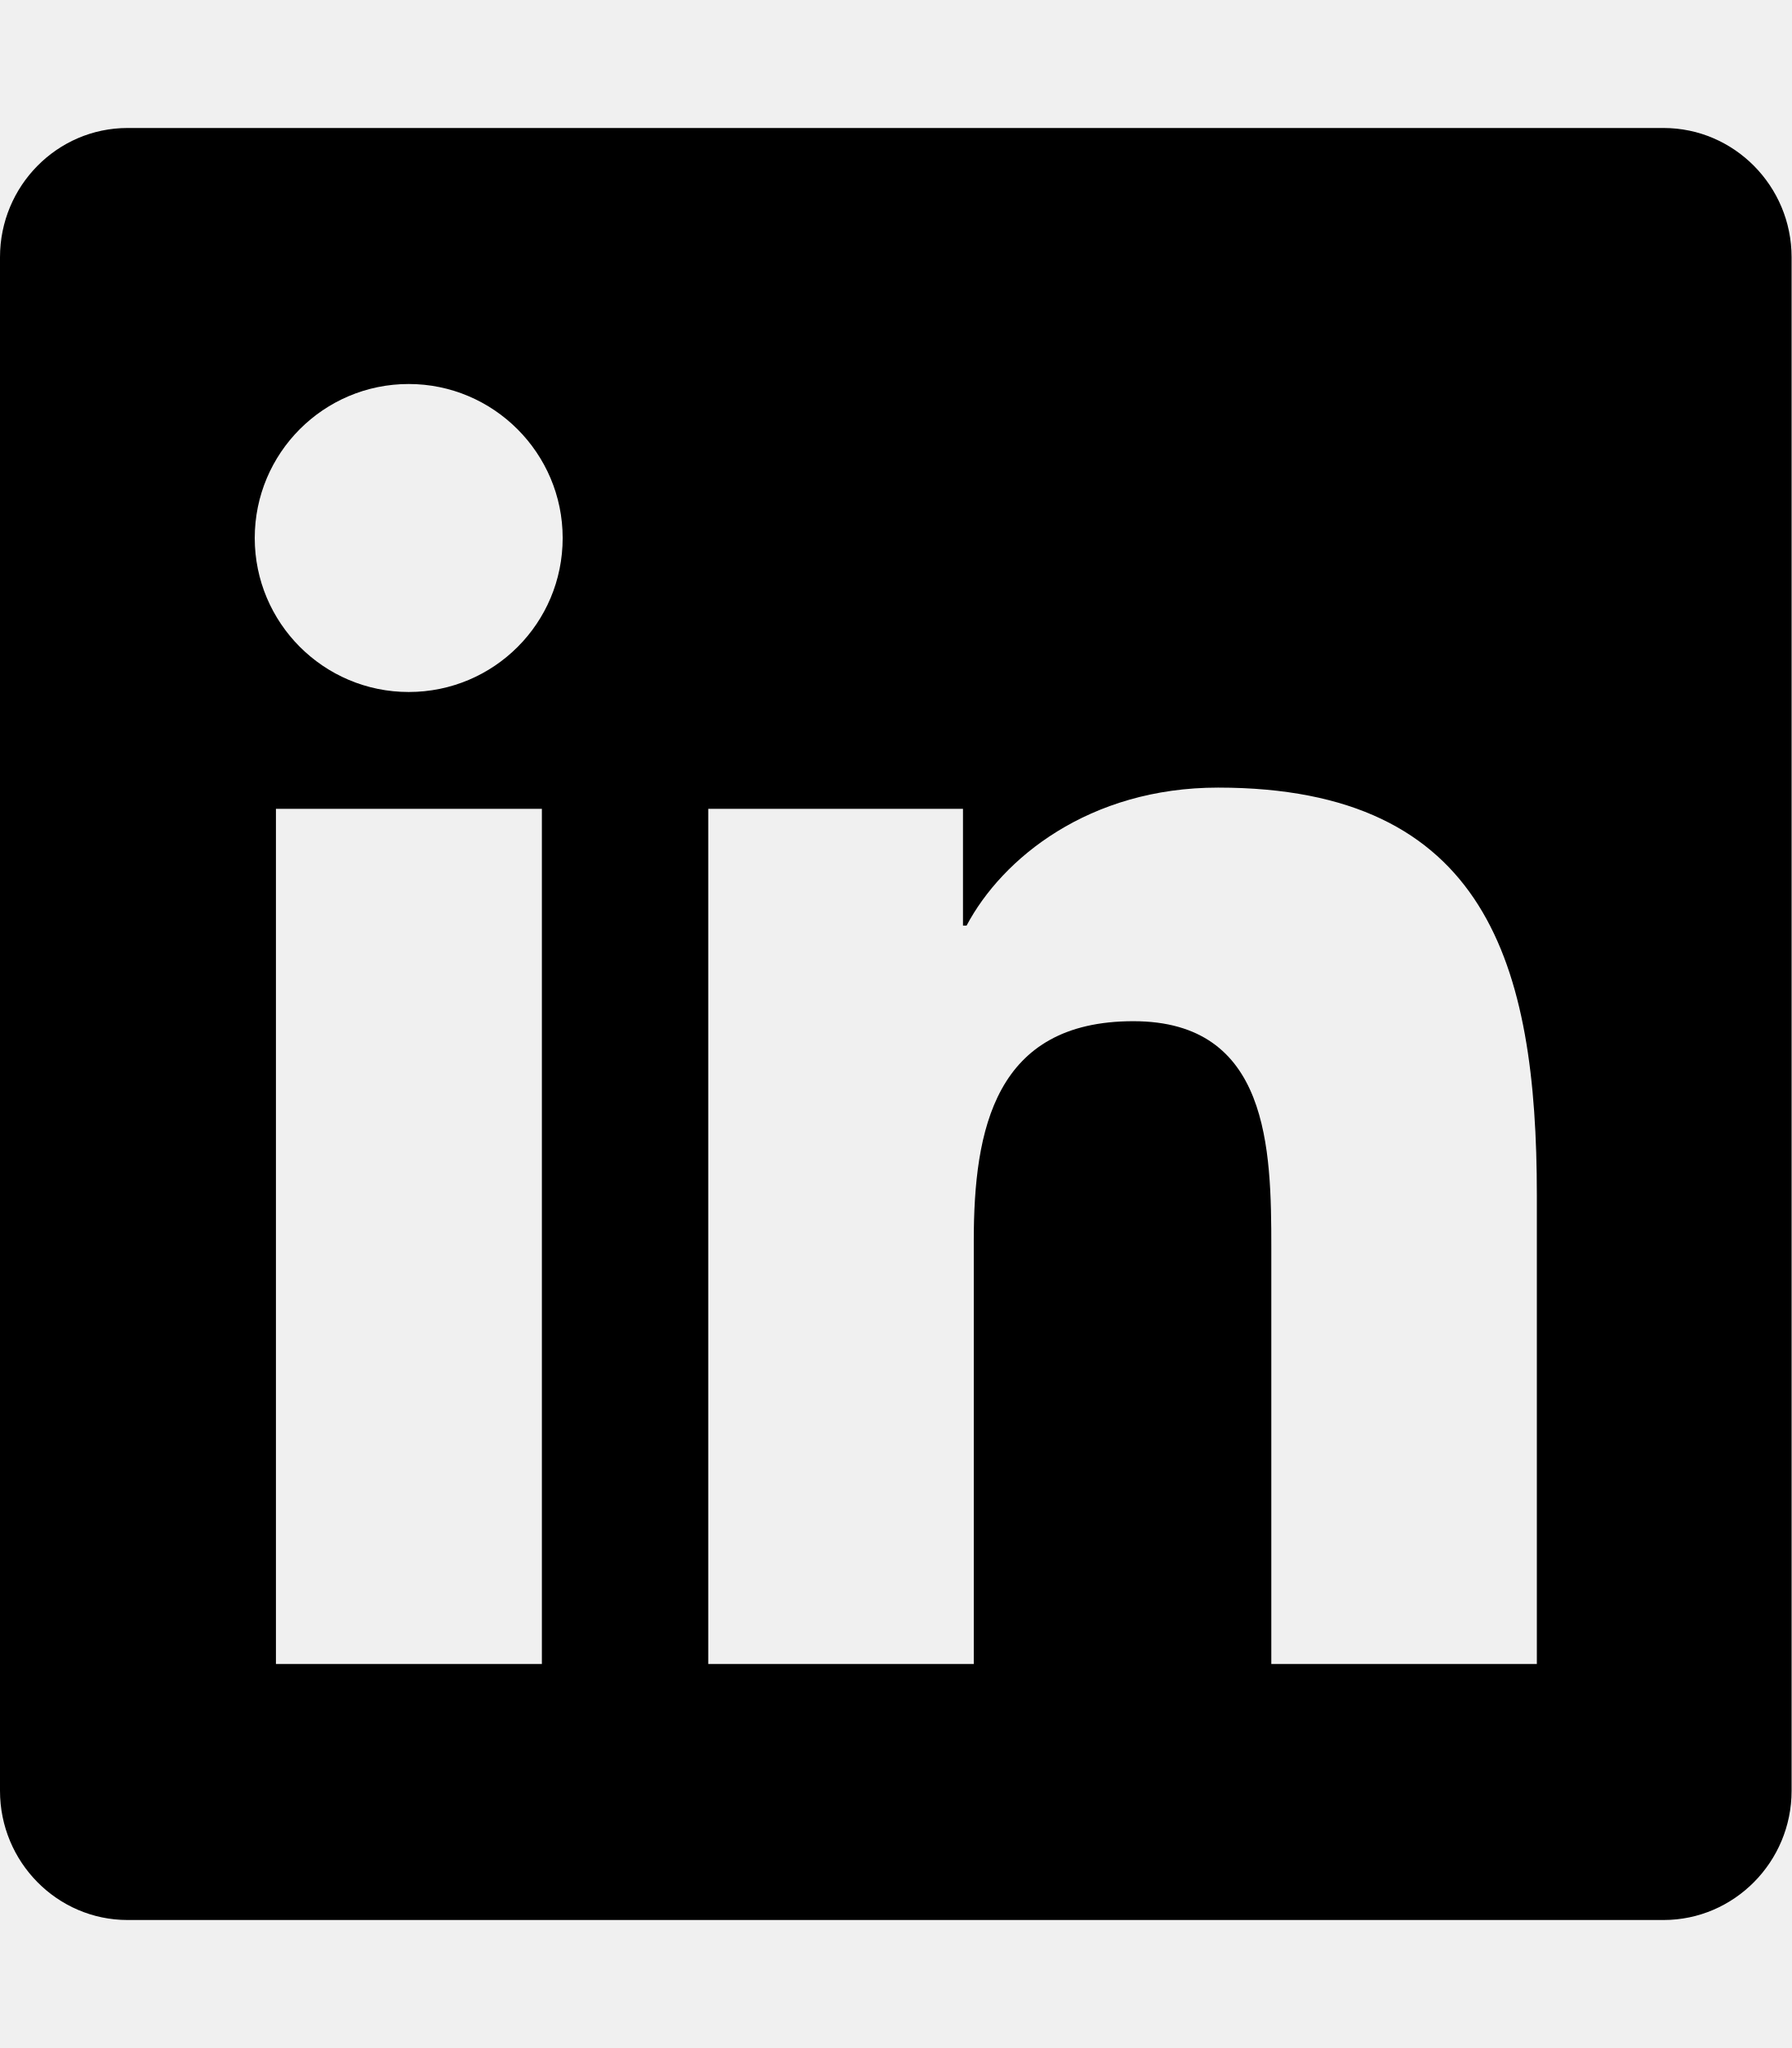
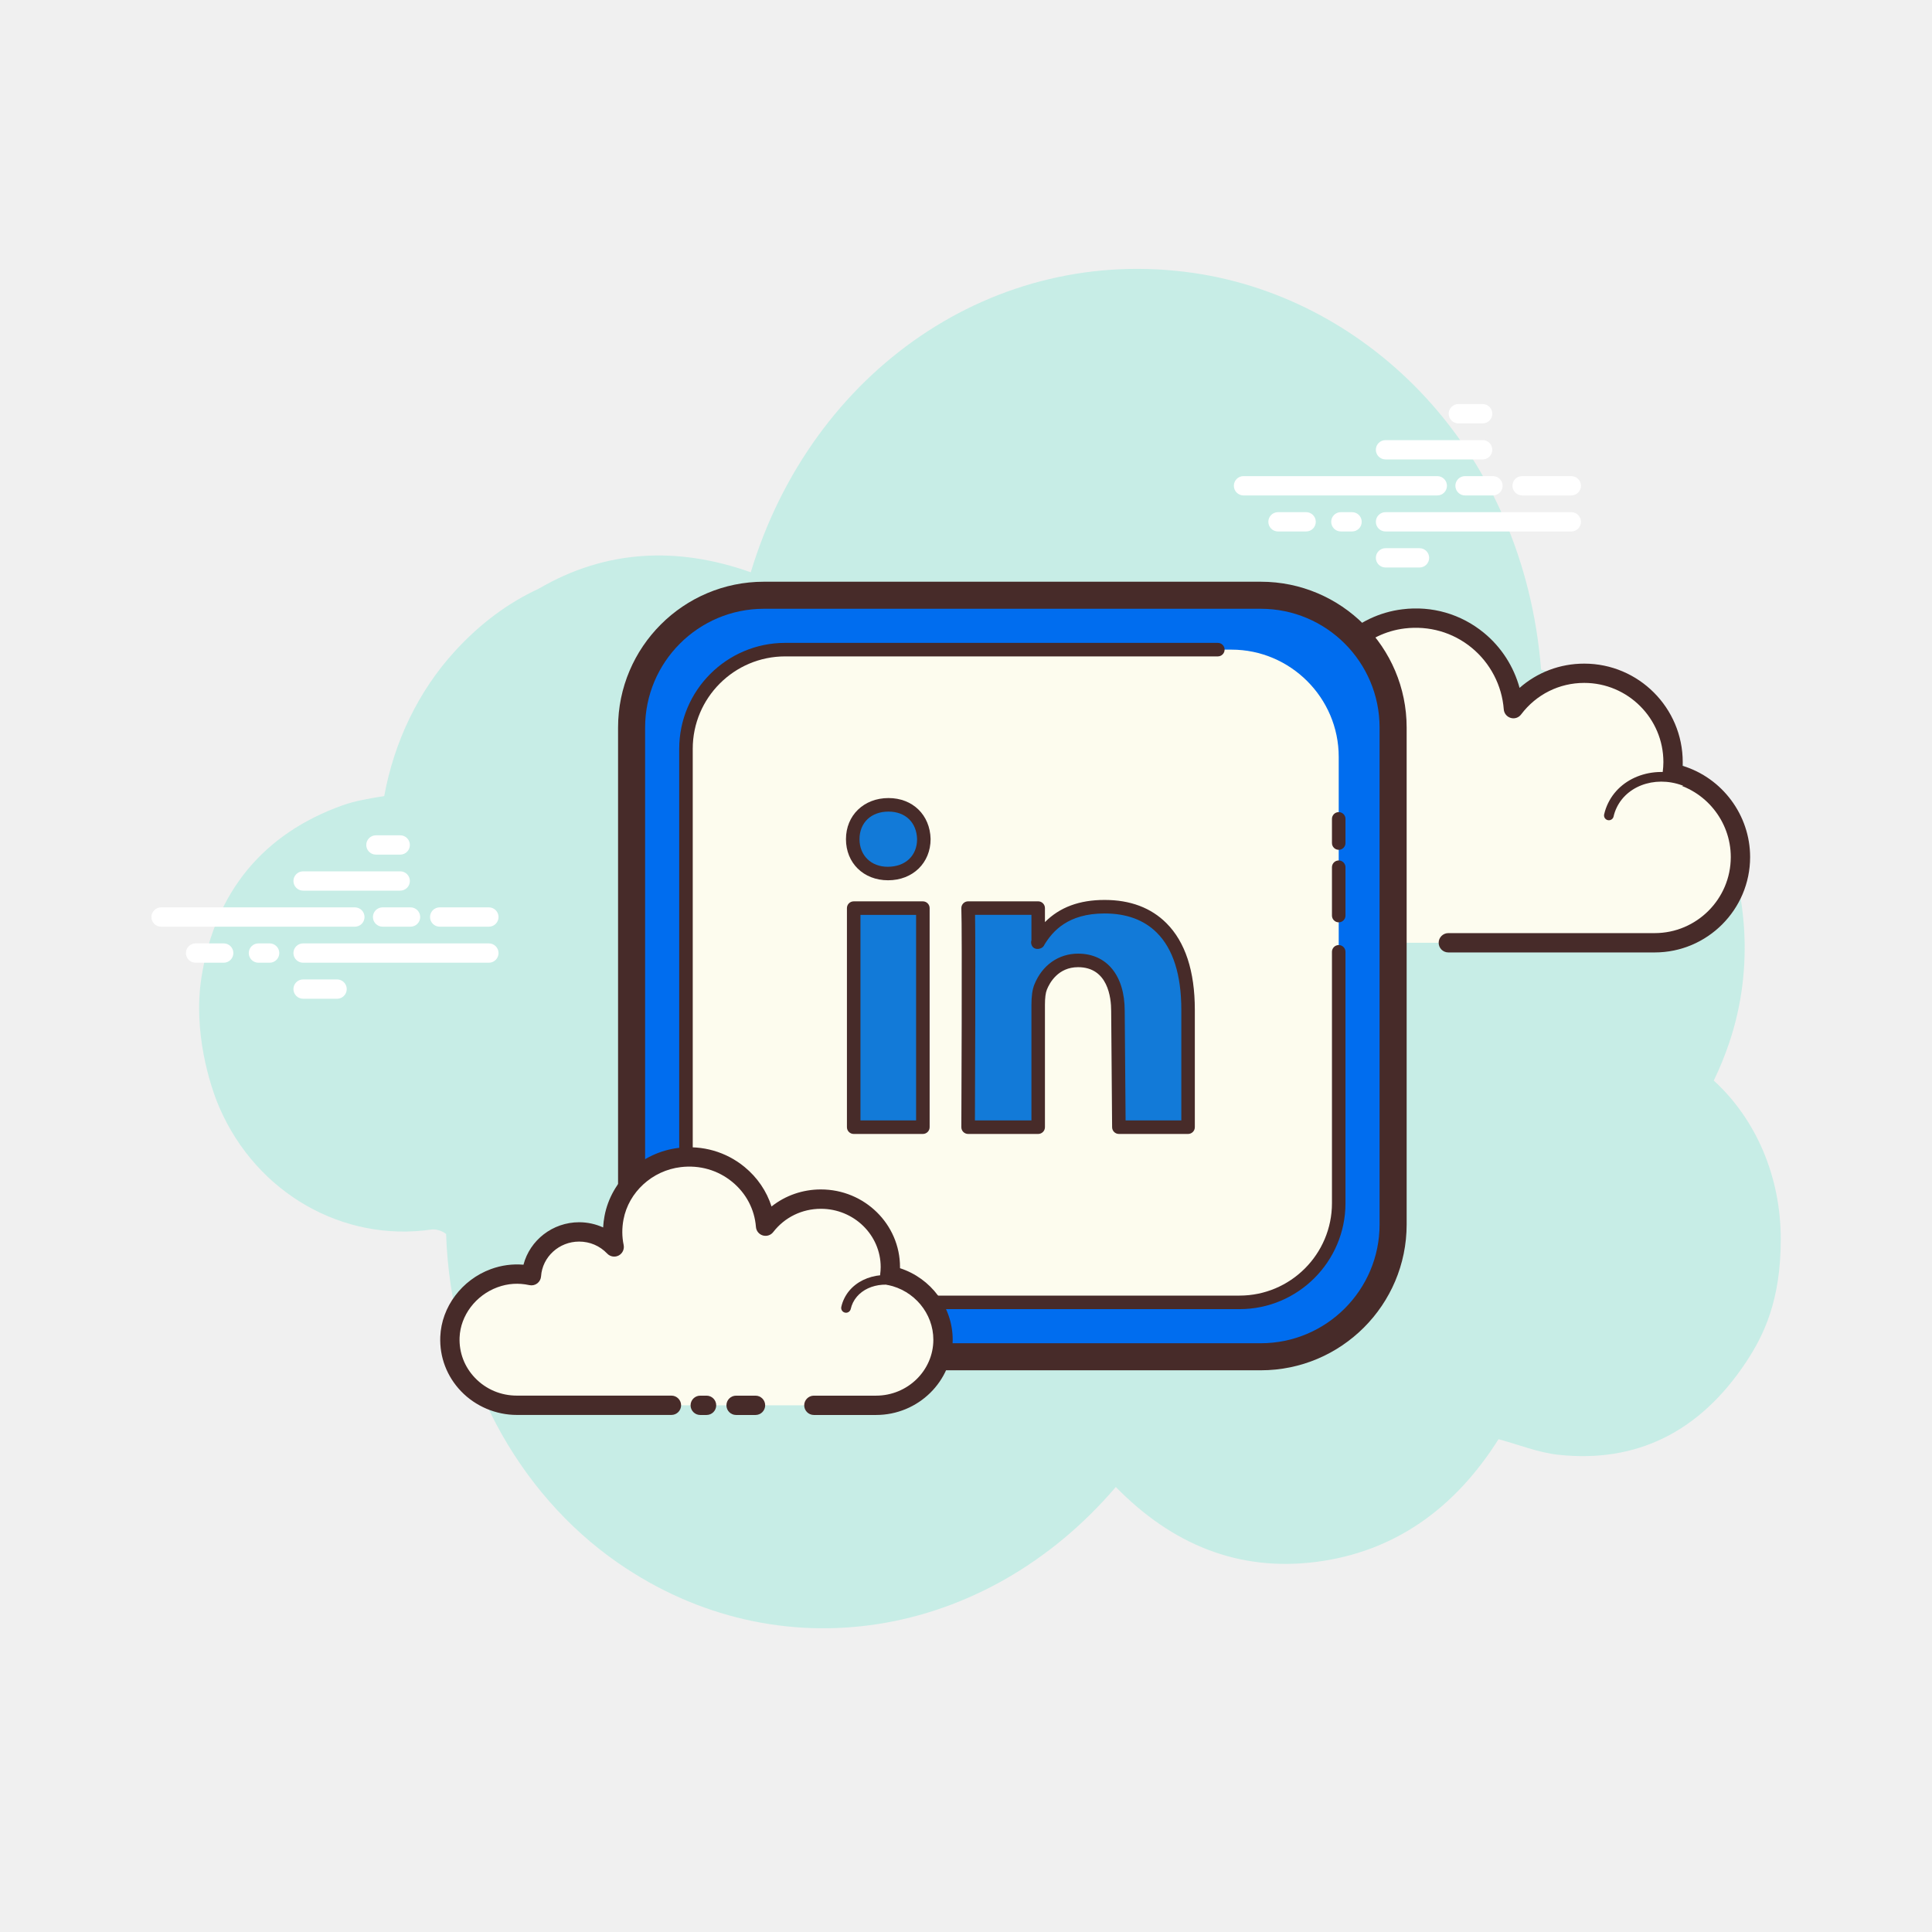
- <svg xmlns="http://www.w3.org/2000/svg" viewBox="0 0 448 512">
-   <path d="M416 32H31.9C14.3 32 0 46.5 0 64.3v383.4C0 465.5 14.3 480 31.9 480H416c17.6 0 32-14.5 32-32.3V64.3c0-17.8-14.4-32.3-32-32.3zM135.4 416H69V202.2h66.5V416zm-33.2-243c-21.3 0-38.5-17.3-38.5-38.5S80.9 96 102.2 96c21.2 0 38.5 17.3 38.5 38.5 0 21.3-17.2 38.5-38.5 38.5zm282.1 243h-66.4V312c0-24.8-.5-56.7-34.5-56.7-34.6 0-39.9 27-39.9 54.9V416h-66.4V202.2h63.7v29.2h.9c8.9-16.8 30.6-34.5 62.9-34.5 67.2 0 79.7 44.3 79.7 101.9V416z" />
+ <svg xmlns="http://www.w3.org/2000/svg" x="0px" y="0px" width="100" height="100" viewBox="0 0 100 100">
+   <path fill="#c7ede6" d="M88.704,55.929c0.3-0.616,0.566-1.264,0.796-1.943c2.633-7.77-1.349-17.078-9.733-19.325C78.86,23.278,70.86,15.469,61.826,14.136C51.485,12.611,42.011,19.18,38.86,29.621c-3.799-1.346-7.501-1.182-10.99,0.857c-1.583,0.732-3.031,1.812-4.33,3.233c-1.907,2.086-3.147,4.719-3.652,7.495c-0.748,0.118-1.483,0.236-2.176,0.484c-4.04,1.449-6.589,4.431-7.288,8.923c-0.435,2.797,0.443,5.587,0.933,6.714c1.935,4.455,6.422,6.98,10.981,6.312c0.227-0.033,0.557,0.069,0.752,0.233c0.241,7.12,3.698,13.417,8.884,17.014C40.295,86.659,51,84.88,57.754,76.966c2.894,2.96,6.338,4.398,10.384,3.876c4.023-0.519,7.147-2.739,9.426-6.349c1.053,0.283,2.051,0.691,3.083,0.804c4.042,0.442,7.324-1.165,9.732-4.8c0.922-1.391,1.793-3.194,1.793-6.354C92.174,60.886,90.88,57.919,88.704,55.929z" />
+   <path fill="#fff" d="M18.369 47.965H8.338c-.276 0-.5-.224-.5-.5s.224-.5.5-.5h10.03c.276 0 .5.224.5.5S18.645 47.965 18.369 47.965zM21.249 47.965h-1.446c-.276 0-.5-.224-.5-.5s.224-.5.5-.5h1.446c.276 0 .5.224.5.5S21.526 47.965 21.249 47.965zM25.304 47.965h-2.546c-.276 0-.5-.224-.5-.5s.224-.5.5-.5h2.546c.276 0 .5.224.5.5S25.58 47.965 25.304 47.965zM25.304 49.83h-9.616c-.276 0-.5-.224-.5-.5s.224-.5.5-.5h9.616c.276 0 .5.224.5.5S25.58 49.83 25.304 49.83zM13.956 49.83h-.58c-.276 0-.5-.224-.5-.5s.224-.5.5-.5h.58c.276 0 .5.224.5.5S14.233 49.83 13.956 49.83zM11.579 49.83h-1.456c-.276 0-.5-.224-.5-.5s.224-.5.5-.5h1.456c.276 0 .5.224.5.5S11.856 49.83 11.579 49.83zM20.715 46.1h-5.027c-.276 0-.5-.224-.5-.5s.224-.5.5-.5h5.027c.276 0 .5.224.5.5S20.992 46.1 20.715 46.1zM20.715 44.235h-1.257c-.276 0-.5-.224-.5-.5s.224-.5.5-.5h1.257c.276 0 .5.224.5.5S20.992 44.235 20.715 44.235zM17.447 51.695h-1.759c-.276 0-.5-.224-.5-.5s.224-.5.5-.5h1.759c.276 0 .5.224.5.5S17.723 51.695 17.447 51.695zM74.394 25.644h-10.03c-.276 0-.5-.224-.5-.5s.224-.5.5-.5h10.03c.276 0 .5.224.5.5S74.671 25.644 74.394 25.644zM77.276 25.644H75.83c-.276 0-.5-.224-.5-.5s.224-.5.5-.5h1.446c.276 0 .5.224.5.5S77.552 25.644 77.276 25.644zM81.33 25.644h-2.546c-.276 0-.5-.224-.5-.5s.224-.5.5-.5h2.546c.276 0 .5.224.5.5S81.606 25.644 81.33 25.644zM81.33 27.509h-9.616c-.276 0-.5-.224-.5-.5s.224-.5.5-.5h9.616c.276 0 .5.224.5.5S81.606 27.509 81.33 27.509zM69.982 27.509h-.58c-.276 0-.5-.224-.5-.5s.224-.5.5-.5h.58c.276 0 .5.224.5.5S70.259 27.509 69.982 27.509zM67.605 27.509h-1.456c-.276 0-.5-.224-.5-.5s.224-.5.5-.5h1.456c.276 0 .5.224.5.5S67.882 27.509 67.605 27.509zM76.741 23.78h-5.027c-.276 0-.5-.224-.5-.5s.224-.5.5-.5h5.027c.276 0 .5.224.5.5S77.017 23.78 76.741 23.78zM76.741 21.914h-1.257c-.276 0-.5-.224-.5-.5s.224-.5.5-.5h1.257c.276 0 .5.224.5.5S77.017 21.914 76.741 21.914zM73.473 29.374h-1.759c-.276 0-.5-.224-.5-.5s.224-.5.5-.5h1.759c.276 0 .5.224.5.5S73.749 29.374 73.473 29.374z" />
+   <path fill="#fdfcef" d="M74.965,48.798c0,0,10.616,0,10.681,0c2.452,0,4.439-1.987,4.439-4.439c0-2.139-1.513-3.924-3.527-4.344c0.023-0.187,0.039-0.377,0.039-0.57c0-2.539-2.058-4.598-4.597-4.598c-1.499,0-2.827,0.721-3.666,1.831c-0.215-2.826-2.739-5.007-5.693-4.646c-2.16,0.264-3.947,1.934-4.344,4.073c-0.127,0.686-0.114,1.352,0.013,1.977c-0.579-0.624-1.403-1.016-2.322-1.016c-1.68,0-3.052,1.308-3.16,2.961c-0.763-0.169-1.593-0.158-2.467,0.17c-1.671,0.627-2.861,2.2-2.93,3.983c-0.099,2.533,1.925,4.617,4.435,4.617c0.191,0,0.861,0,1.015,0h9.218" />
+   <path fill="#472b29" d="M85.646,49.298H74.965c-0.276,0-0.5-0.224-0.5-0.5s0.224-0.5,0.5-0.5h10.681c2.172,0,3.939-1.767,3.939-3.939c0-1.855-1.316-3.477-3.129-3.855c-0.254-0.053-0.425-0.292-0.394-0.55c0.021-0.167,0.035-0.336,0.035-0.509c0-2.259-1.838-4.098-4.098-4.098c-1.292,0-2.483,0.595-3.267,1.633c-0.125,0.167-0.339,0.24-0.54,0.178c-0.199-0.059-0.342-0.234-0.357-0.442c-0.094-1.238-0.7-2.401-1.663-3.19c-0.973-0.798-2.207-1.15-3.471-0.997c-1.947,0.238-3.556,1.747-3.913,3.668c-0.112,0.601-0.108,1.201,0.011,1.786c0.045,0.22-0.062,0.442-0.261,0.545c-0.198,0.103-0.443,0.06-0.595-0.104c-0.513-0.552-1.208-0.856-1.956-0.856c-1.4,0-2.569,1.095-2.661,2.494c-0.01,0.146-0.082,0.28-0.199,0.367c-0.117,0.087-0.267,0.118-0.408,0.088c-0.754-0.166-1.468-0.117-2.183,0.15c-1.499,0.562-2.546,1.983-2.606,3.535c-0.042,1.083,0.347,2.109,1.096,2.889c0.75,0.78,1.758,1.209,2.839,1.209h10.233c0.276,0,0.5,0.224,0.5,0.5s-0.224,0.5-0.5,0.5H61.866c-1.355,0-2.62-0.539-3.56-1.516c-0.939-0.978-1.428-2.263-1.375-3.621c0.076-1.948,1.383-3.729,3.254-4.432c0.721-0.27,1.465-0.363,2.221-0.279c0.362-1.655,1.842-2.884,3.582-2.884c0.603,0,1.194,0.151,1.72,0.431c0.004-0.327,0.036-0.655,0.097-0.983c0.436-2.346,2.399-4.188,4.775-4.478c1.536-0.193,3.039,0.243,4.226,1.216c0.899,0.737,1.543,1.742,1.847,2.851c0.919-0.808,2.095-1.256,3.347-1.256c2.811,0,5.098,2.287,5.098,5.098c0,0.064-0.001,0.128-0.004,0.192c2.048,0.628,3.492,2.547,3.492,4.723C90.585,47.082,88.369,49.298,85.646,49.298z" />
+   <path fill="#fdfcef" d="M72.392,39.019c-1.642-0.108-3.055,1.026-3.157,2.533c-0.013,0.187-0.004,0.371,0.023,0.55c-0.317-0.358-0.786-0.6-1.324-0.636c-0.985-0.065-1.836,0.586-1.959,1.471c-0.179-0.049-0.366-0.082-0.56-0.095c-1.437-0.094-2.674,0.898-2.762,2.216" />
+   <path fill="#472b29" d="M62.654,45.309c-0.006,0-0.012,0-0.017,0c-0.138-0.009-0.242-0.128-0.233-0.266c0.099-1.453,1.446-2.543,3.028-2.449c0.117,0.008,0.235,0.022,0.353,0.044c0.26-0.878,1.158-1.492,2.166-1.42c0.371,0.024,0.728,0.141,1.034,0.332c0-0.005,0.001-0.009,0.001-0.014c0.11-1.641,1.646-2.868,3.423-2.765c0.138,0.009,0.242,0.128,0.233,0.266c-0.009,0.138-0.125,0.241-0.266,0.233c-1.513-0.103-2.799,0.933-2.891,2.3c-0.011,0.164-0.004,0.331,0.021,0.497c0.017,0.109-0.041,0.217-0.142,0.264c-0.099,0.047-0.219,0.023-0.293-0.061c-0.284-0.321-0.704-0.522-1.152-0.552c-0.852-0.056-1.59,0.496-1.695,1.256c-0.01,0.071-0.05,0.134-0.11,0.174c-0.061,0.04-0.134,0.052-0.204,0.033c-0.17-0.046-0.342-0.075-0.51-0.086c-1.298-0.083-2.417,0.805-2.497,1.983C62.894,45.208,62.785,45.309,62.654,45.309z" />
+   <path fill="#fdfcef" d="M87.443,40.535c-1.543-0.727-3.327-0.213-3.985,1.15c-0.082,0.169-0.142,0.344-0.182,0.521" />
+   <path fill="#472b29" d="M83.275,42.456c-0.018,0-0.037-0.002-0.056-0.006c-0.135-0.031-0.219-0.165-0.188-0.299c0.045-0.199,0.113-0.393,0.201-0.574c0.716-1.484,2.655-2.051,4.317-1.267c0.125,0.059,0.179,0.208,0.12,0.333c-0.059,0.125-0.208,0.178-0.333,0.12c-1.417-0.668-3.056-0.205-3.654,1.033c-0.072,0.148-0.127,0.305-0.164,0.468C83.493,42.377,83.39,42.456,83.275,42.456z" />
+   <path fill="#006def" d="M65.26,70.226H39.538c-3.766,0-6.847-3.081-6.847-6.847V37.657c0-3.766,3.081-6.847,6.847-6.847H65.26c3.766,0,6.847,3.081,6.847,6.847v25.722C72.108,67.145,69.026,70.226,65.26,70.226z" />
+   <path fill="#472b29" d="M65.26,70.926H39.538c-4.162,0-7.547-3.386-7.547-7.547V37.657c0-4.162,3.386-7.547,7.547-7.547H65.26c4.162,0,7.548,3.386,7.548,7.547v25.722C72.808,67.541,69.422,70.926,65.26,70.926z M39.538,31.51c-3.39,0-6.147,2.757-6.147,6.147v25.722c0,3.39,2.757,6.147,6.147,6.147H65.26c3.39,0,6.147-2.757,6.147-6.147V37.657c0-3.39-2.758-6.147-6.147-6.147H39.538z" />
+   <path fill="#fdfcee" d="M63.743,67.411H41.055c-3.052,0-5.549-2.497-5.549-5.549V39.174c0-3.052,2.497-5.549,5.549-5.549h22.688c3.052,0,5.549,2.497,5.549,5.549v22.688C69.292,64.914,66.795,67.411,63.743,67.411z" />
+   <path fill="#472b29" d="M64.158,67.761H40.64c-3.024,0-5.484-2.46-5.484-5.484V38.759c0-3.024,2.46-5.484,5.484-5.484h22.395c0.193,0,0.35,0.157,0.35,0.35s-0.157,0.35-0.35,0.35H40.64c-2.638,0-4.784,2.146-4.784,4.784v23.517c0,2.638,2.146,4.784,4.784,4.784h23.518c2.638,0,4.784-2.146,4.784-4.784v-13.01c0-0.193,0.157-0.35,0.35-0.35s0.35,0.157,0.35,0.35v13.01C69.642,65.301,67.182,67.761,64.158,67.761z" />
+   <path fill="#472b29" d="M69.292 47.74c-.193 0-.35-.157-.35-.35v-2.503c0-.193.157-.35.35-.35s.35.157.35.35v2.503C69.642 47.583 69.485 47.74 69.292 47.74zM69.292 43.986c-.193 0-.35-.157-.35-.35v-1.251c0-.193.157-.35.35-.35s.35.157.35.35v1.251C69.642 43.829 69.485 43.986 69.292 43.986z" />
+   <path fill="#127ad8" d="M61.494,52.268v6.075h-3.581l-0.05-6.023c0-1.525-0.694-2.609-2.063-2.609c-1.045,0-1.664,0.699-1.938,1.378c-0.098,0.241-0.127,0.581-0.127,0.92v6.334h-3.627c0,0,0.049-10.276,0-11.339h3.627v1.75c-0.008,0.013-0.016,0.027-0.025,0.04h0.025v-0.04c0.504-0.842,1.424-1.822,3.433-1.822C59.657,46.927,61.494,48.478,61.494,52.268z M45.988,41.657c-1.12,0-1.851,0.768-1.851,1.778c0,0.987,0.709,1.778,1.808,1.778h0.021c1.142,0,1.851-0.791,1.851-1.778C47.793,42.426,47.105,41.657,45.988,41.657z M44.187,58.343h3.581V47.004h-3.581V58.343z" />
+   <path fill="#472b29" d="M61.494,58.693h-3.581c-0.192,0-0.349-0.155-0.35-0.347l-0.049-6.023c0-0.682-0.167-2.262-1.713-2.262c-1.033,0-1.473,0.811-1.613,1.159c-0.068,0.165-0.102,0.43-0.102,0.789v6.334c0,0.193-0.157,0.35-0.35,0.35h-3.627c-0.093,0-0.183-0.037-0.248-0.103c-0.066-0.066-0.103-0.156-0.102-0.249c0-0.103,0.048-10.28,0-11.322c-0.004-0.096,0.03-0.188,0.097-0.258c0.066-0.069,0.157-0.108,0.253-0.108h3.627c0.193,0,0.35,0.157,0.35,0.35v0.725c0.766-0.77,1.783-1.147,3.083-1.147c0.004,0,0.008,0,0.011,0c1.32,0,2.395,0.404,3.192,1.2c0.977,0.975,1.472,2.485,1.472,4.486v6.075C61.845,58.536,61.688,58.693,61.494,58.693z M58.261,57.993h2.884v-5.725c0-1.809-0.426-3.152-1.267-3.991c-0.662-0.661-1.57-0.996-2.698-0.996c-0.003,0-0.007,0-0.01,0c-1.889,0-2.681,0.912-3.111,1.616c-0.1,0.255-0.507,0.304-0.639,0.068c-0.052-0.093-0.068-0.203-0.033-0.299v-1.313h-2.918c0.03,1.875,0,8.947-0.007,10.639h2.925v-5.984c0-0.457,0.05-0.801,0.153-1.052c0.403-0.999,1.25-1.596,2.262-1.596c1.488,0,2.413,1.134,2.413,2.959L58.261,57.993z M47.768,58.693h-3.581c-0.193,0-0.35-0.157-0.35-0.35V47.004c0-0.193,0.157-0.35,0.35-0.35h3.581c0.193,0,0.35,0.157,0.35,0.35v11.339C48.118,58.536,47.961,58.693,47.768,58.693z M44.537,57.993h2.88V47.354h-2.88V57.993z M45.967,45.563c-1.272,0-2.18-0.895-2.18-2.128s0.926-2.128,2.201-2.128c1.252,0,2.149,0.872,2.18,2.119C48.168,44.668,47.242,45.563,45.967,45.563z M45.988,42.008c-0.897,0-1.5,0.574-1.5,1.428c0,0.841,0.6,1.428,1.458,1.428c0.919,0,1.522-0.574,1.522-1.428C47.446,42.572,46.866,42.008,45.988,42.008z" />
+   <path fill="#fdfcef" d="M42.126,72.739c1.71,0,3.194,0,3.215,0c1.916,0,3.469-1.52,3.469-3.396c0-1.636-1.182-3.001-2.756-3.323c0.018-0.143,0.031-0.288,0.031-0.436c0-1.942-1.609-3.517-3.593-3.517c-1.172,0-2.209,0.551-2.865,1.401c-0.168-2.162-2.141-3.83-4.45-3.554c-1.688,0.202-3.084,1.479-3.395,3.116c-0.1,0.525-0.089,1.034,0.01,1.512c-0.453-0.477-1.097-0.777-1.814-0.777c-1.313,0-2.385,1.001-2.47,2.265c-0.596-0.129-1.245-0.121-1.928,0.13c-1.306,0.48-2.236,1.683-2.29,3.047c-0.077,1.937,1.504,3.532,3.467,3.532c0.149,0,0.673,0,0.794,0h7.204 M36.245,72.739h0.327" />
+   <path fill="#472b29" d="M45.341,73.239h-3.215c-0.276,0-0.5-0.224-0.5-0.5s0.224-0.5,0.5-0.5h3.215c1.637,0,2.969-1.299,2.969-2.896c0-1.362-0.991-2.554-2.356-2.833c-0.256-0.052-0.429-0.293-0.396-0.552c0.016-0.123,0.026-0.247,0.026-0.374c0-1.664-1.387-3.017-3.093-3.017c-0.978,0-1.877,0.439-2.47,1.206c-0.126,0.163-0.34,0.232-0.539,0.173c-0.198-0.059-0.339-0.234-0.355-0.44c-0.071-0.913-0.507-1.741-1.227-2.332c-0.743-0.609-1.687-0.882-2.665-0.764c-1.475,0.176-2.694,1.292-2.963,2.712c-0.084,0.443-0.082,0.886,0.008,1.318c0.045,0.219-0.06,0.441-0.258,0.545c-0.197,0.103-0.44,0.063-0.594-0.1c-0.38-0.4-0.896-0.621-1.452-0.621c-1.038,0-1.903,0.79-1.971,1.799c-0.01,0.145-0.082,0.278-0.198,0.366s-0.263,0.12-0.407,0.089c-0.569-0.123-1.109-0.087-1.649,0.11c-1.128,0.415-1.917,1.459-1.963,2.598c-0.031,0.782,0.253,1.526,0.8,2.095c0.568,0.591,1.337,0.916,2.167,0.916h7.998c0.276,0,0.5,0.224,0.5,0.5s-0.224,0.5-0.5,0.5h-7.998c-1.088,0-2.141-0.446-2.888-1.223c-0.737-0.767-1.12-1.771-1.078-2.828c0.062-1.539,1.114-2.944,2.618-3.497c0.549-0.201,1.117-0.276,1.688-0.228c0.332-1.268,1.507-2.198,2.882-2.198c0.431,0,0.854,0.094,1.241,0.269c0.011-0.199,0.035-0.398,0.073-0.597c0.35-1.844,1.924-3.291,3.827-3.519c1.245-0.149,2.462,0.2,3.417,0.983c0.668,0.548,1.147,1.255,1.399,2.048c0.717-0.568,1.61-0.882,2.557-0.882c2.257,0,4.093,1.802,4.093,4.017c0,0.02,0,0.04,0,0.06c1.604,0.52,2.727,2.012,2.727,3.7C49.31,71.491,47.53,73.239,45.341,73.239z M36.571,73.239h-0.327c-0.276,0-0.5-0.224-0.5-0.5s0.224-0.5,0.5-0.5h0.327c0.276,0,0.5,0.224,0.5,0.5S36.848,73.239,36.571,73.239z" />
+   <path fill="#472b29" d="M43.79 67.947c-.018 0-.036-.002-.055-.006-.135-.03-.219-.164-.189-.299.034-.152.086-.3.156-.44.554-1.123 2.084-1.538 3.41-.925.125.058.18.207.122.332-.058.126-.207.179-.332.122-1.081-.499-2.316-.189-2.752.692-.051.104-.09.214-.116.328C44.008 67.867 43.905 67.947 43.79 67.947zM39.106 73.239H38.1c-.276 0-.5-.224-.5-.5s.224-.5.5-.5h1.005c.276 0 .5.224.5.5S39.382 73.239 39.106 73.239z" />
</svg>
